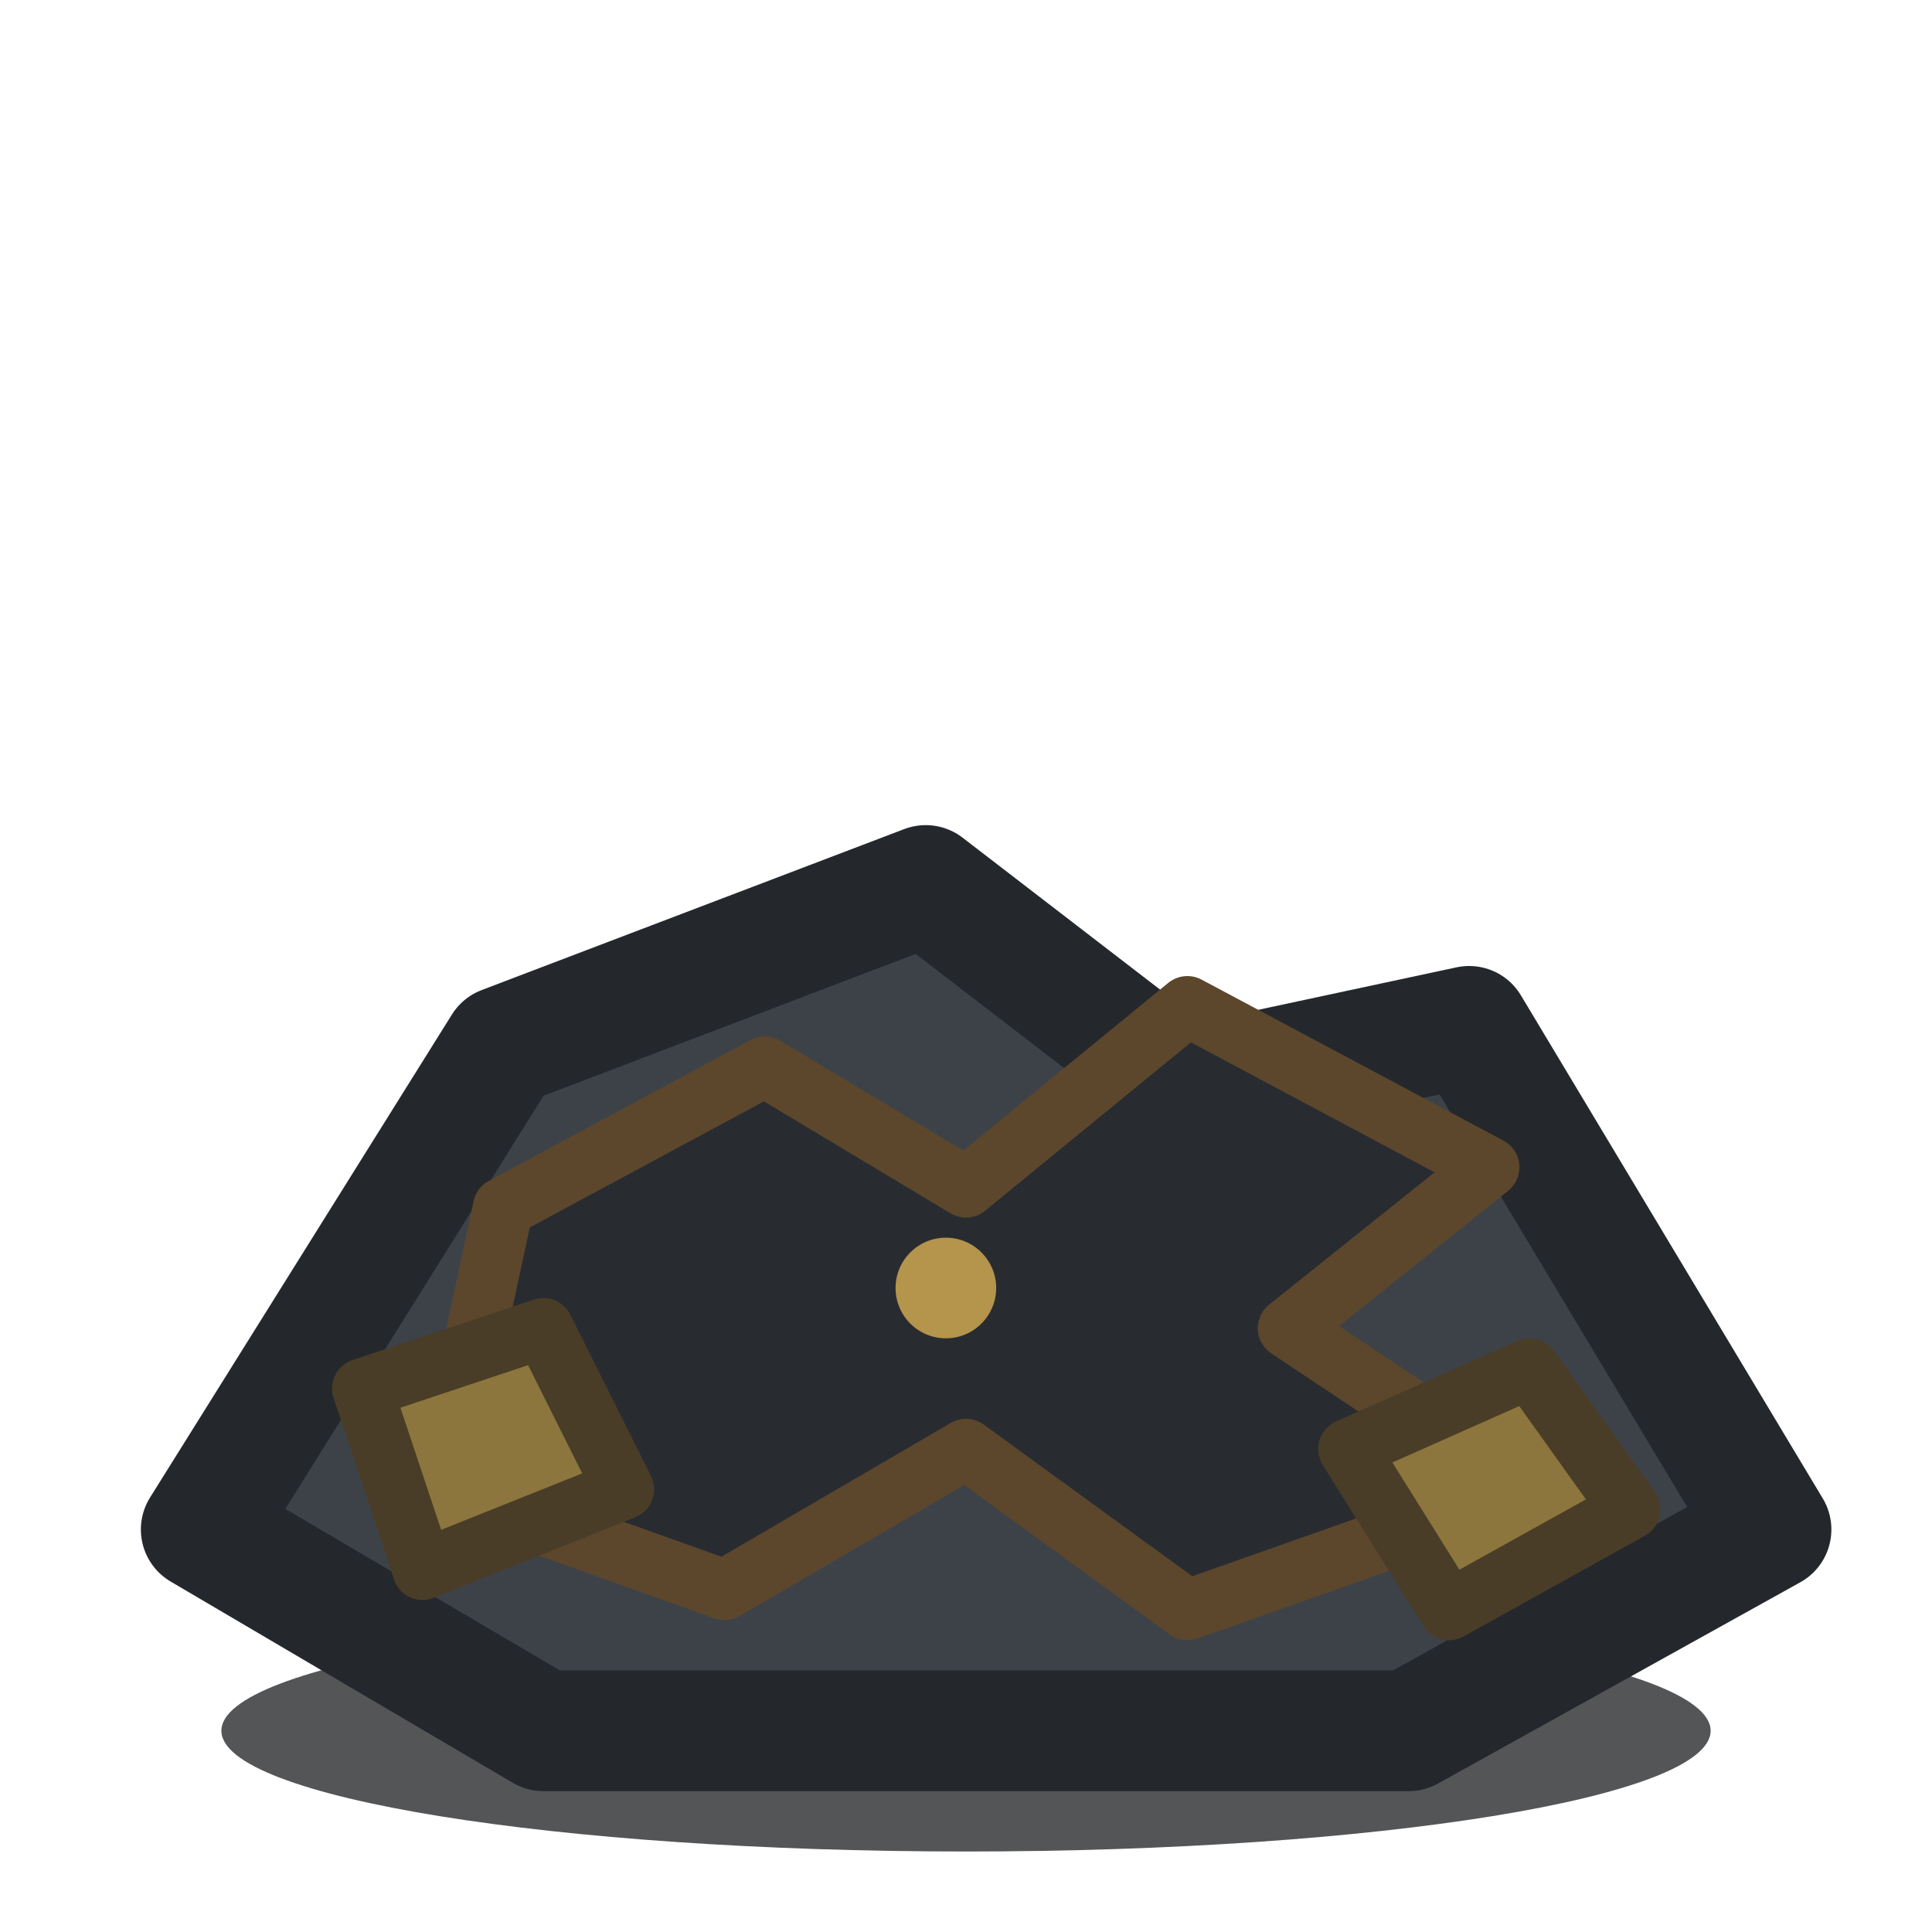
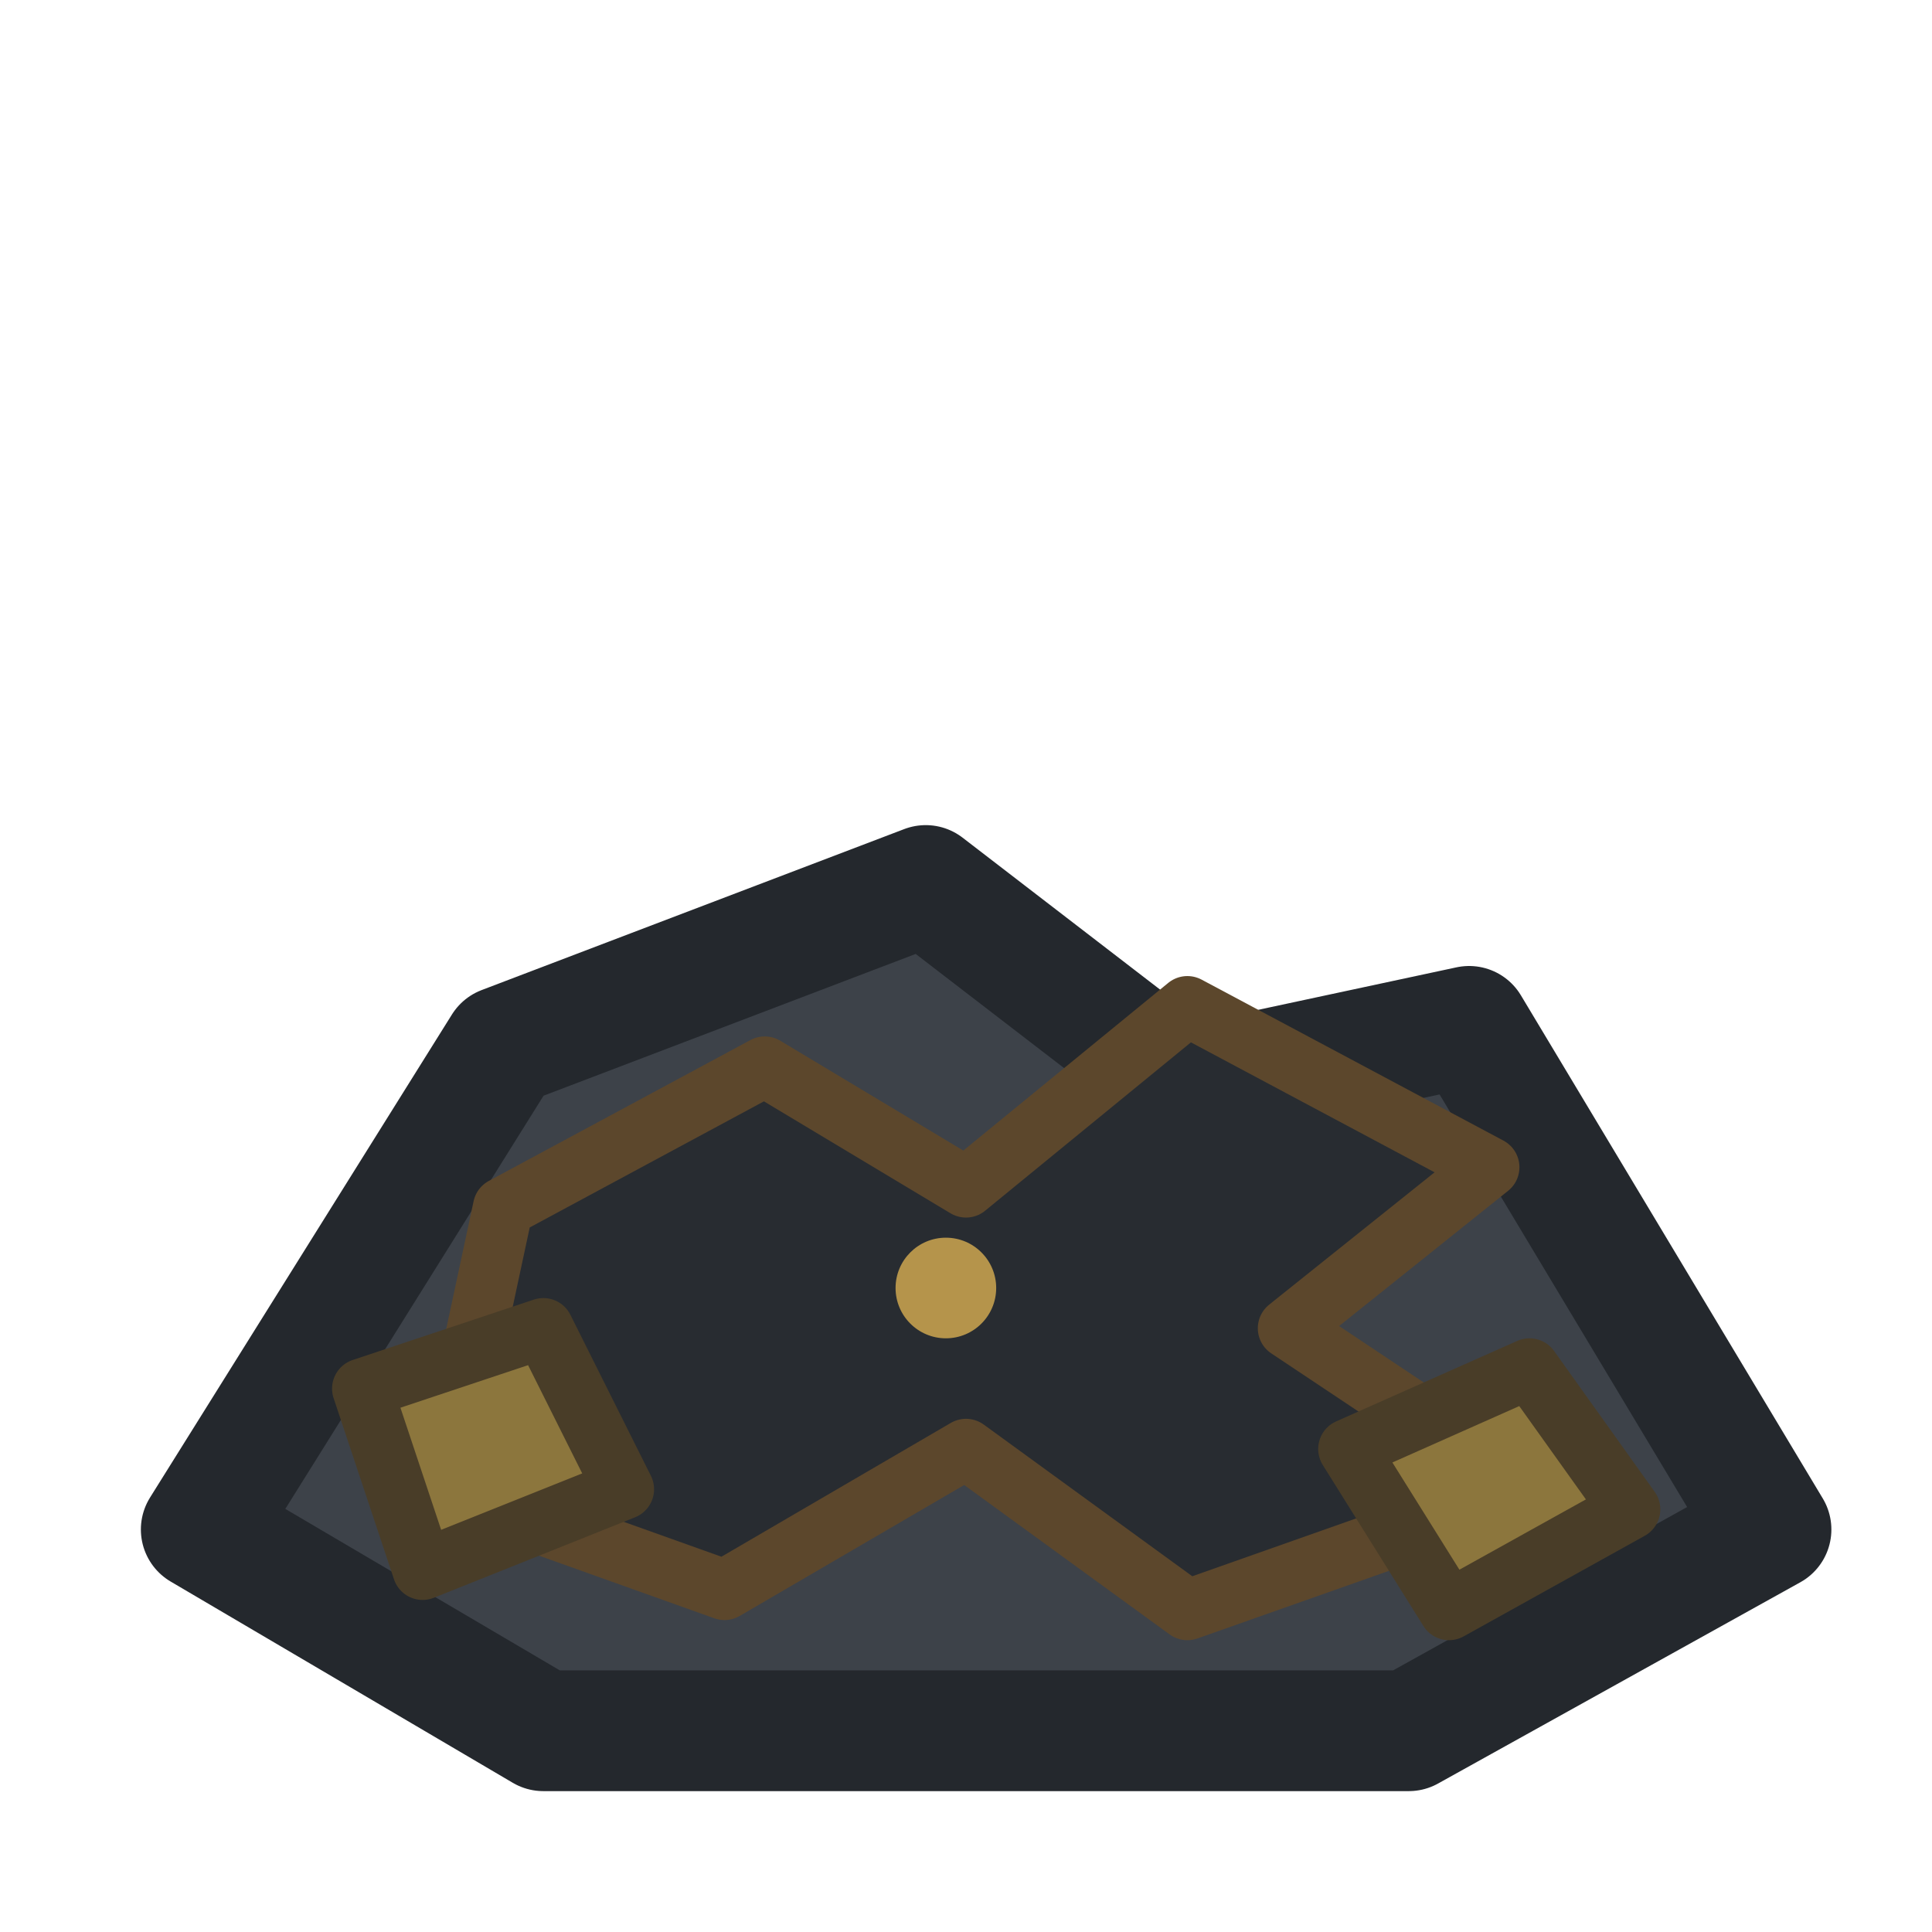
- <svg xmlns="http://www.w3.org/2000/svg" viewBox="0 0 96 96" role="img" aria-labelledby="title description">
+ <svg xmlns="http://www.w3.org/2000/svg" viewBox="0 0 96 96" role="img" aria-labelledby="title description" version="1.1" id="svg1">
+   <defs id="defs1" />
  <g id="clockwork-brass-depleted">
-     <ellipse id="shadow" cx="48" cy="86" rx="37" ry="6" fill="#17191d" opacity=".74" />
    <path id="rubble" d="m10 76 15-24 21-8 13 10 14-3 15 25-18 10H27Z" fill="#3d4249" stroke="#24282d" stroke-width="6" stroke-linejoin="round" />
    <path id="empty-seam" d="m25 60 13-7 10 6 11-9 15 8-10 8 12 8-17 6-11-8-12 7-14-5Z" fill="#282c31" stroke="#5c472c" stroke-width="3" stroke-linejoin="round" />
    <path id="tarnished-scraps" d="m18 69 9-3 4 8-10 4Zm49 3 9-4 5 7-9 5Z" fill="#8c763d" stroke="#493d28" stroke-width="3" stroke-linejoin="round" />
    <circle id="remaining-rivet" cx="47" cy="64" r="2.5" fill="#b5944b" />
  </g>
</svg>
